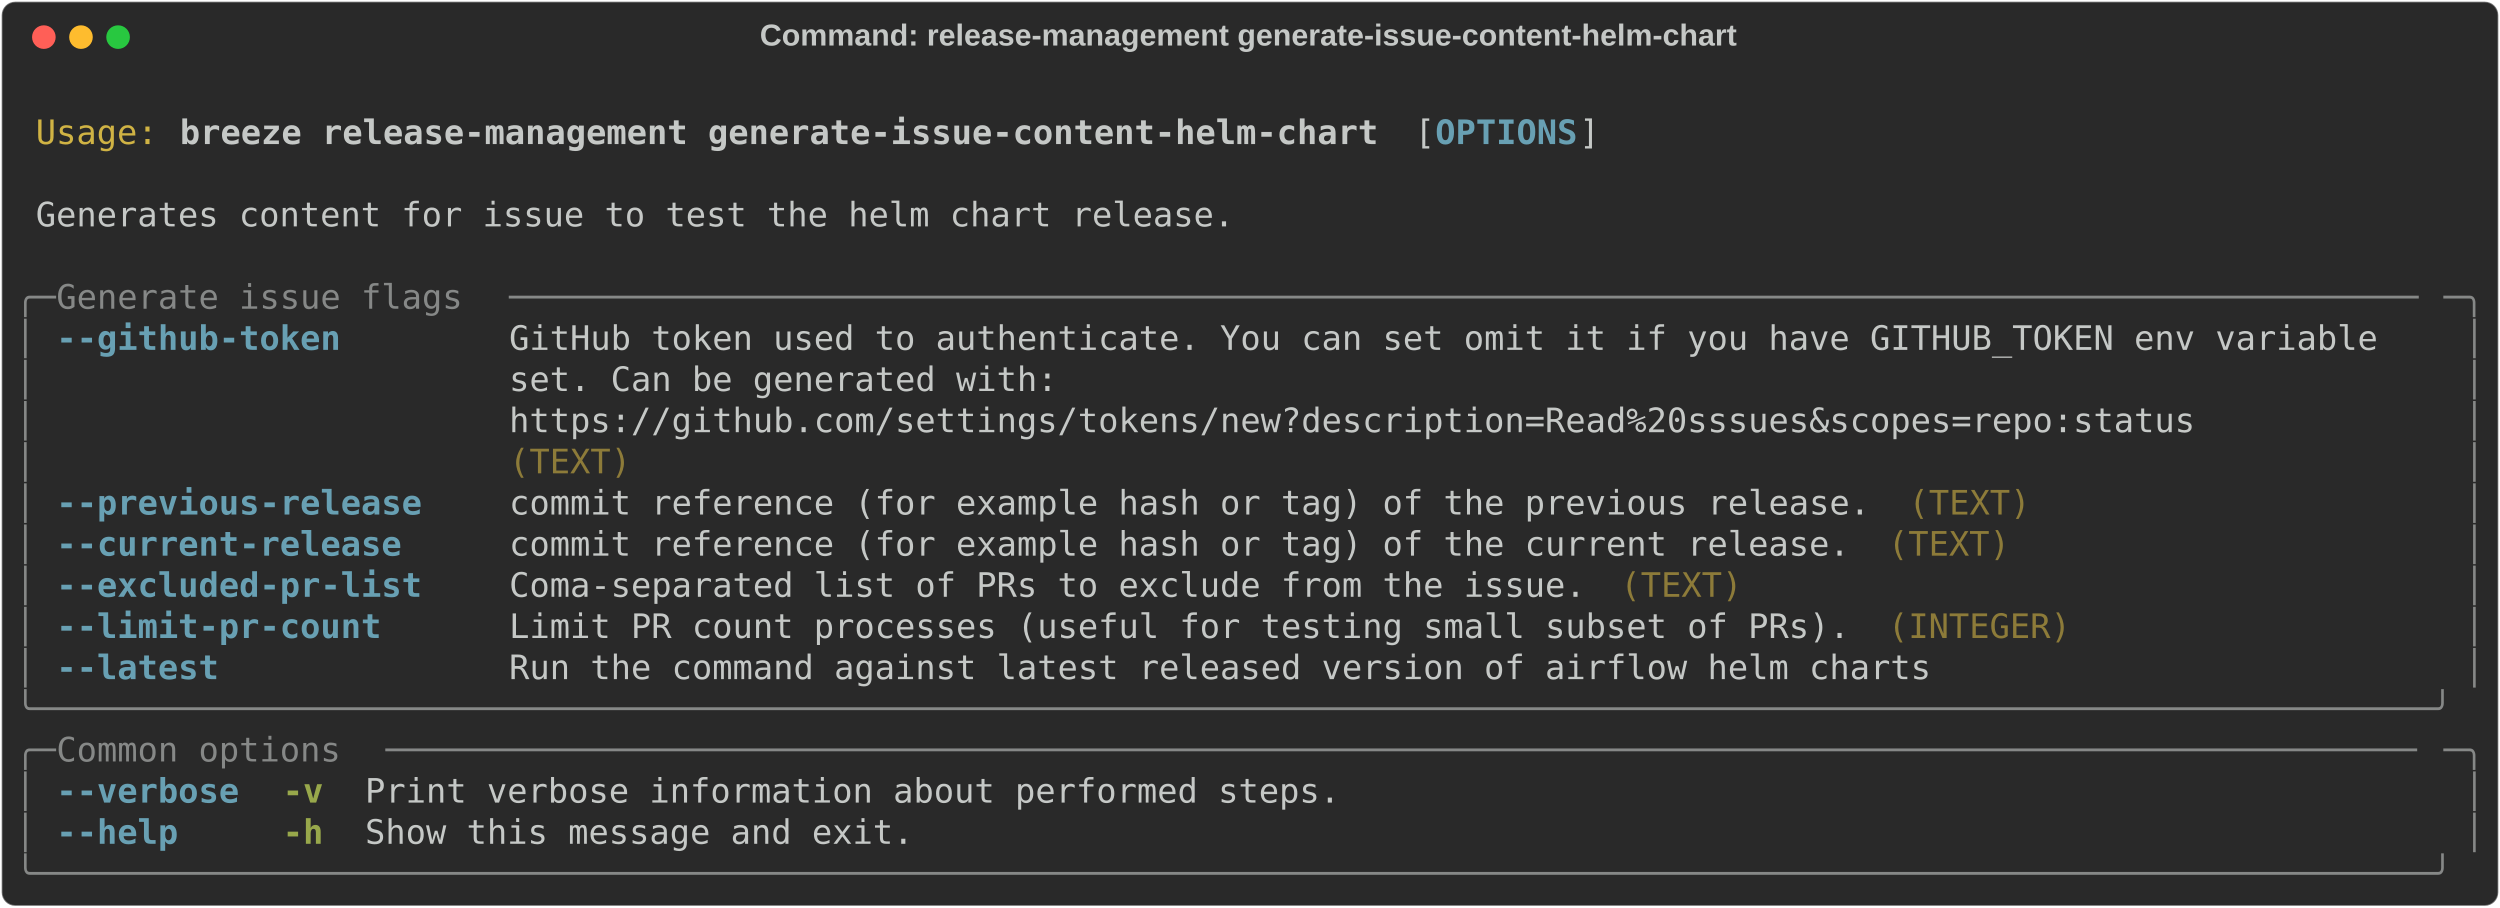
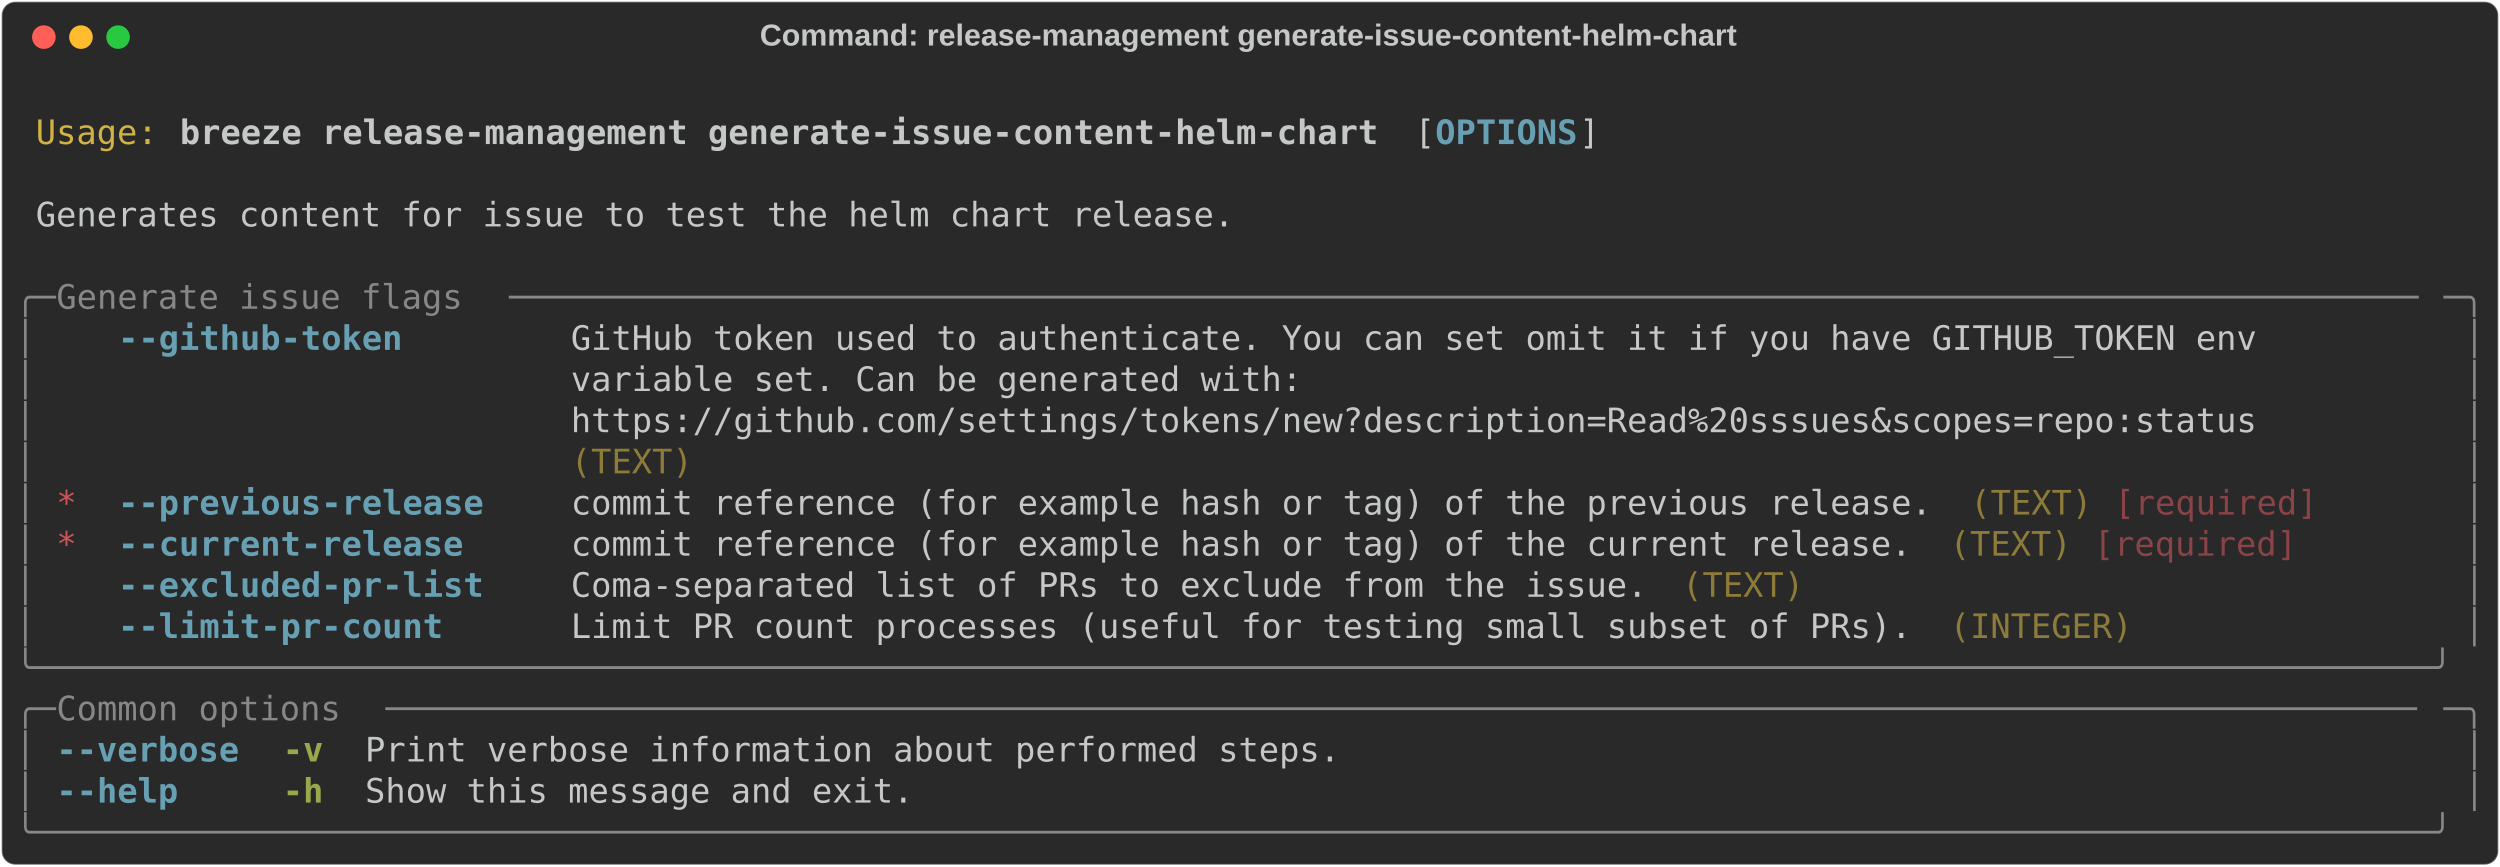
- <svg xmlns="http://www.w3.org/2000/svg" class="rich-terminal" viewBox="0 0 1482 538.0">
+ <svg xmlns="http://www.w3.org/2000/svg" class="rich-terminal" viewBox="0 0 1482 513.6">
  <style>

    @font-face {
        font-family: "Fira Code";
        src: local("FiraCode-Regular"),
                url("https://cdnjs.cloudflare.com/ajax/libs/firacode/6.2.0/woff2/FiraCode-Regular.woff2") format("woff2"),
                url("https://cdnjs.cloudflare.com/ajax/libs/firacode/6.2.0/woff/FiraCode-Regular.woff") format("woff");
        font-style: normal;
        font-weight: 400;
    }
    @font-face {
        font-family: "Fira Code";
        src: local("FiraCode-Bold"),
                url("https://cdnjs.cloudflare.com/ajax/libs/firacode/6.2.0/woff2/FiraCode-Bold.woff2") format("woff2"),
                url("https://cdnjs.cloudflare.com/ajax/libs/firacode/6.2.0/woff/FiraCode-Bold.woff") format("woff");
        font-style: bold;
        font-weight: 700;
    }

    .breeze-release-management-generate-issue-content-helm-chart-matrix {
        font-family: Fira Code, monospace;
        font-size: 20px;
        line-height: 24.4px;
        font-variant-east-asian: full-width;
    }

    .breeze-release-management-generate-issue-content-helm-chart-title {
        font-size: 18px;
        font-weight: bold;
        font-family: arial;
    }

    .breeze-release-management-generate-issue-content-helm-chart-r1 { fill: #c5c8c6 }
.breeze-release-management-generate-issue-content-helm-chart-r2 { fill: #d0b344 }
.breeze-release-management-generate-issue-content-helm-chart-r3 { fill: #c5c8c6;font-weight: bold }
.breeze-release-management-generate-issue-content-helm-chart-r4 { fill: #68a0b3;font-weight: bold }
.breeze-release-management-generate-issue-content-helm-chart-r5 { fill: #868887 }
.breeze-release-management-generate-issue-content-helm-chart-r6 { fill: #8d7b39 }
- .breeze-release-management-generate-issue-content-helm-chart-r7 { fill: #98a84b;font-weight: bold }
+ .breeze-release-management-generate-issue-content-helm-chart-r7 { fill: #cc555a }
+ .breeze-release-management-generate-issue-content-helm-chart-r8 { fill: #8a4346 }
+ .breeze-release-management-generate-issue-content-helm-chart-r9 { fill: #98a84b;font-weight: bold }
    </style>
  <defs>
    <clipPath id="breeze-release-management-generate-issue-content-helm-chart-clip-terminal">
-       <rect x="0" y="0" width="1463.0" height="487.0" />
+       <rect x="0" y="0" width="1463.0" height="462.6" />
    </clipPath>
    <clipPath id="breeze-release-management-generate-issue-content-helm-chart-line-0">
      <rect x="0" y="1.5" width="1464" height="24.65" />
    </clipPath>
    <clipPath id="breeze-release-management-generate-issue-content-helm-chart-line-1">
      <rect x="0" y="25.9" width="1464" height="24.65" />
    </clipPath>
    <clipPath id="breeze-release-management-generate-issue-content-helm-chart-line-2">
      <rect x="0" y="50.3" width="1464" height="24.65" />
    </clipPath>
    <clipPath id="breeze-release-management-generate-issue-content-helm-chart-line-3">
      <rect x="0" y="74.7" width="1464" height="24.65" />
    </clipPath>
    <clipPath id="breeze-release-management-generate-issue-content-helm-chart-line-4">
      <rect x="0" y="99.1" width="1464" height="24.65" />
    </clipPath>
    <clipPath id="breeze-release-management-generate-issue-content-helm-chart-line-5">
      <rect x="0" y="123.5" width="1464" height="24.65" />
    </clipPath>
    <clipPath id="breeze-release-management-generate-issue-content-helm-chart-line-6">
      <rect x="0" y="147.9" width="1464" height="24.65" />
    </clipPath>
    <clipPath id="breeze-release-management-generate-issue-content-helm-chart-line-7">
      <rect x="0" y="172.3" width="1464" height="24.65" />
    </clipPath>
    <clipPath id="breeze-release-management-generate-issue-content-helm-chart-line-8">
      <rect x="0" y="196.7" width="1464" height="24.65" />
    </clipPath>
    <clipPath id="breeze-release-management-generate-issue-content-helm-chart-line-9">
      <rect x="0" y="221.1" width="1464" height="24.65" />
    </clipPath>
    <clipPath id="breeze-release-management-generate-issue-content-helm-chart-line-10">
      <rect x="0" y="245.5" width="1464" height="24.65" />
    </clipPath>
    <clipPath id="breeze-release-management-generate-issue-content-helm-chart-line-11">
      <rect x="0" y="269.9" width="1464" height="24.65" />
    </clipPath>
    <clipPath id="breeze-release-management-generate-issue-content-helm-chart-line-12">
      <rect x="0" y="294.3" width="1464" height="24.65" />
    </clipPath>
    <clipPath id="breeze-release-management-generate-issue-content-helm-chart-line-13">
      <rect x="0" y="318.7" width="1464" height="24.65" />
    </clipPath>
    <clipPath id="breeze-release-management-generate-issue-content-helm-chart-line-14">
      <rect x="0" y="343.1" width="1464" height="24.65" />
    </clipPath>
    <clipPath id="breeze-release-management-generate-issue-content-helm-chart-line-15">
      <rect x="0" y="367.5" width="1464" height="24.65" />
    </clipPath>
    <clipPath id="breeze-release-management-generate-issue-content-helm-chart-line-16">
      <rect x="0" y="391.9" width="1464" height="24.65" />
    </clipPath>
    <clipPath id="breeze-release-management-generate-issue-content-helm-chart-line-17">
      <rect x="0" y="416.3" width="1464" height="24.65" />
    </clipPath>
-     <clipPath id="breeze-release-management-generate-issue-content-helm-chart-line-18">
-       <rect x="0" y="440.7" width="1464" height="24.65" />
-     </clipPath>
  </defs>
-   <rect fill="#292929" stroke="rgba(255,255,255,0.35)" stroke-width="1" x="1" y="1" width="1480" height="536" rx="8" />
+   <rect fill="#292929" stroke="rgba(255,255,255,0.35)" stroke-width="1" x="1" y="1" width="1480" height="511.6" rx="8" />
  <text class="breeze-release-management-generate-issue-content-helm-chart-title" fill="#c5c8c6" text-anchor="middle" x="740" y="27">Command: release-management generate-issue-content-helm-chart</text>
  <g transform="translate(26,22)">
    <circle cx="0" cy="0" r="7" fill="#ff5f57" />
    <circle cx="22" cy="0" r="7" fill="#febc2e" />
    <circle cx="44" cy="0" r="7" fill="#28c840" />
  </g>
  <g transform="translate(9, 41)" clip-path="url(#breeze-release-management-generate-issue-content-helm-chart-clip-terminal)">
    <g class="breeze-release-management-generate-issue-content-helm-chart-matrix">
      <text class="breeze-release-management-generate-issue-content-helm-chart-r1" x="1464" y="20" textLength="12.2" clip-path="url(#breeze-release-management-generate-issue-content-helm-chart-line-0)">
</text>
      <text class="breeze-release-management-generate-issue-content-helm-chart-r2" x="12.2" y="44.4" textLength="73.2" clip-path="url(#breeze-release-management-generate-issue-content-helm-chart-line-1)">Usage:</text>
      <text class="breeze-release-management-generate-issue-content-helm-chart-r3" x="97.6" y="44.4" textLength="719.8" clip-path="url(#breeze-release-management-generate-issue-content-helm-chart-line-1)">breeze release-management generate-issue-content-helm-chart</text>
      <text class="breeze-release-management-generate-issue-content-helm-chart-r1" x="829.6" y="44.4" textLength="12.2" clip-path="url(#breeze-release-management-generate-issue-content-helm-chart-line-1)">[</text>
      <text class="breeze-release-management-generate-issue-content-helm-chart-r4" x="841.8" y="44.4" textLength="85.4" clip-path="url(#breeze-release-management-generate-issue-content-helm-chart-line-1)">OPTIONS</text>
      <text class="breeze-release-management-generate-issue-content-helm-chart-r1" x="927.2" y="44.4" textLength="12.2" clip-path="url(#breeze-release-management-generate-issue-content-helm-chart-line-1)">]</text>
      <text class="breeze-release-management-generate-issue-content-helm-chart-r1" x="1464" y="44.4" textLength="12.2" clip-path="url(#breeze-release-management-generate-issue-content-helm-chart-line-1)">
</text>
      <text class="breeze-release-management-generate-issue-content-helm-chart-r1" x="1464" y="68.8" textLength="12.2" clip-path="url(#breeze-release-management-generate-issue-content-helm-chart-line-2)">
</text>
      <text class="breeze-release-management-generate-issue-content-helm-chart-r1" x="12.2" y="93.2" textLength="719.8" clip-path="url(#breeze-release-management-generate-issue-content-helm-chart-line-3)">Generates content for issue to test the helm chart release.</text>
      <text class="breeze-release-management-generate-issue-content-helm-chart-r1" x="1464" y="93.2" textLength="12.2" clip-path="url(#breeze-release-management-generate-issue-content-helm-chart-line-3)">
</text>
      <text class="breeze-release-management-generate-issue-content-helm-chart-r1" x="1464" y="117.6" textLength="12.2" clip-path="url(#breeze-release-management-generate-issue-content-helm-chart-line-4)">
</text>
      <text class="breeze-release-management-generate-issue-content-helm-chart-r5" x="0" y="142" textLength="24.4" clip-path="url(#breeze-release-management-generate-issue-content-helm-chart-line-5)">╭─</text>
      <text class="breeze-release-management-generate-issue-content-helm-chart-r5" x="24.4" y="142" textLength="268.4" clip-path="url(#breeze-release-management-generate-issue-content-helm-chart-line-5)"> Generate issue flags </text>
      <text class="breeze-release-management-generate-issue-content-helm-chart-r5" x="292.8" y="142" textLength="1146.8" clip-path="url(#breeze-release-management-generate-issue-content-helm-chart-line-5)">──────────────────────────────────────────────────────────────────────────────────────────────</text>
      <text class="breeze-release-management-generate-issue-content-helm-chart-r5" x="1439.6" y="142" textLength="24.4" clip-path="url(#breeze-release-management-generate-issue-content-helm-chart-line-5)">─╮</text>
      <text class="breeze-release-management-generate-issue-content-helm-chart-r1" x="1464" y="142" textLength="12.2" clip-path="url(#breeze-release-management-generate-issue-content-helm-chart-line-5)">
</text>
      <text class="breeze-release-management-generate-issue-content-helm-chart-r5" x="0" y="166.4" textLength="12.2" clip-path="url(#breeze-release-management-generate-issue-content-helm-chart-line-6)">│</text>
-       <text class="breeze-release-management-generate-issue-content-helm-chart-r4" x="24.4" y="166.4" textLength="170.8" clip-path="url(#breeze-release-management-generate-issue-content-helm-chart-line-6)">--github-token</text>
-       <text class="breeze-release-management-generate-issue-content-helm-chart-r1" x="292.8" y="166.4" textLength="1146.8" clip-path="url(#breeze-release-management-generate-issue-content-helm-chart-line-6)">GitHub token used to authenticate. You can set omit it if you have GITHUB_TOKEN env variable  </text>
+       <text class="breeze-release-management-generate-issue-content-helm-chart-r4" x="61" y="166.4" textLength="170.8" clip-path="url(#breeze-release-management-generate-issue-content-helm-chart-line-6)">--github-token</text>
+       <text class="breeze-release-management-generate-issue-content-helm-chart-r1" x="329.4" y="166.4" textLength="1110.2" clip-path="url(#breeze-release-management-generate-issue-content-helm-chart-line-6)">GitHub token used to authenticate. You can set omit it if you have GITHUB_TOKEN env        </text>
      <text class="breeze-release-management-generate-issue-content-helm-chart-r5" x="1451.8" y="166.4" textLength="12.2" clip-path="url(#breeze-release-management-generate-issue-content-helm-chart-line-6)">│</text>
      <text class="breeze-release-management-generate-issue-content-helm-chart-r1" x="1464" y="166.4" textLength="12.2" clip-path="url(#breeze-release-management-generate-issue-content-helm-chart-line-6)">
</text>
      <text class="breeze-release-management-generate-issue-content-helm-chart-r5" x="0" y="190.8" textLength="12.2" clip-path="url(#breeze-release-management-generate-issue-content-helm-chart-line-7)">│</text>
-       <text class="breeze-release-management-generate-issue-content-helm-chart-r1" x="292.8" y="190.8" textLength="1146.8" clip-path="url(#breeze-release-management-generate-issue-content-helm-chart-line-7)">set. Can be generated with:                                                                   </text>
+       <text class="breeze-release-management-generate-issue-content-helm-chart-r1" x="329.4" y="190.8" textLength="1110.2" clip-path="url(#breeze-release-management-generate-issue-content-helm-chart-line-7)">variable set. Can be generated with:                                                       </text>
      <text class="breeze-release-management-generate-issue-content-helm-chart-r5" x="1451.8" y="190.8" textLength="12.2" clip-path="url(#breeze-release-management-generate-issue-content-helm-chart-line-7)">│</text>
      <text class="breeze-release-management-generate-issue-content-helm-chart-r1" x="1464" y="190.8" textLength="12.2" clip-path="url(#breeze-release-management-generate-issue-content-helm-chart-line-7)">
</text>
      <text class="breeze-release-management-generate-issue-content-helm-chart-r5" x="0" y="215.2" textLength="12.2" clip-path="url(#breeze-release-management-generate-issue-content-helm-chart-line-8)">│</text>
-       <text class="breeze-release-management-generate-issue-content-helm-chart-r1" x="292.8" y="215.2" textLength="1146.8" clip-path="url(#breeze-release-management-generate-issue-content-helm-chart-line-8)">https://github.com/settings/tokens/new?description=Read%20sssues&amp;scopes=repo:status           </text>
+       <text class="breeze-release-management-generate-issue-content-helm-chart-r1" x="329.4" y="215.2" textLength="1110.2" clip-path="url(#breeze-release-management-generate-issue-content-helm-chart-line-8)">https://github.com/settings/tokens/new?description=Read%20sssues&amp;scopes=repo:status        </text>
      <text class="breeze-release-management-generate-issue-content-helm-chart-r5" x="1451.8" y="215.2" textLength="12.2" clip-path="url(#breeze-release-management-generate-issue-content-helm-chart-line-8)">│</text>
      <text class="breeze-release-management-generate-issue-content-helm-chart-r1" x="1464" y="215.2" textLength="12.2" clip-path="url(#breeze-release-management-generate-issue-content-helm-chart-line-8)">
</text>
      <text class="breeze-release-management-generate-issue-content-helm-chart-r5" x="0" y="239.6" textLength="12.2" clip-path="url(#breeze-release-management-generate-issue-content-helm-chart-line-9)">│</text>
-       <text class="breeze-release-management-generate-issue-content-helm-chart-r6" x="292.8" y="239.6" textLength="1146.8" clip-path="url(#breeze-release-management-generate-issue-content-helm-chart-line-9)">(TEXT)                                                                                        </text>
+       <text class="breeze-release-management-generate-issue-content-helm-chart-r6" x="329.4" y="239.6" textLength="1110.2" clip-path="url(#breeze-release-management-generate-issue-content-helm-chart-line-9)">(TEXT)                                                                                     </text>
      <text class="breeze-release-management-generate-issue-content-helm-chart-r5" x="1451.8" y="239.6" textLength="12.2" clip-path="url(#breeze-release-management-generate-issue-content-helm-chart-line-9)">│</text>
      <text class="breeze-release-management-generate-issue-content-helm-chart-r1" x="1464" y="239.6" textLength="12.2" clip-path="url(#breeze-release-management-generate-issue-content-helm-chart-line-9)">
</text>
      <text class="breeze-release-management-generate-issue-content-helm-chart-r5" x="0" y="264" textLength="12.2" clip-path="url(#breeze-release-management-generate-issue-content-helm-chart-line-10)">│</text>
-       <text class="breeze-release-management-generate-issue-content-helm-chart-r4" x="24.4" y="264" textLength="219.6" clip-path="url(#breeze-release-management-generate-issue-content-helm-chart-line-10)">--previous-release</text>
-       <text class="breeze-release-management-generate-issue-content-helm-chart-r1" x="292.8" y="264" textLength="817.4" clip-path="url(#breeze-release-management-generate-issue-content-helm-chart-line-10)">commit reference (for example hash or tag) of the previous release.</text>
-       <text class="breeze-release-management-generate-issue-content-helm-chart-r6" x="1122.4" y="264" textLength="73.2" clip-path="url(#breeze-release-management-generate-issue-content-helm-chart-line-10)">(TEXT)</text>
+       <text class="breeze-release-management-generate-issue-content-helm-chart-r7" x="24.4" y="264" textLength="12.2" clip-path="url(#breeze-release-management-generate-issue-content-helm-chart-line-10)">*</text>
+       <text class="breeze-release-management-generate-issue-content-helm-chart-r4" x="61" y="264" textLength="219.6" clip-path="url(#breeze-release-management-generate-issue-content-helm-chart-line-10)">--previous-release</text>
+       <text class="breeze-release-management-generate-issue-content-helm-chart-r1" x="329.4" y="264" textLength="817.4" clip-path="url(#breeze-release-management-generate-issue-content-helm-chart-line-10)">commit reference (for example hash or tag) of the previous release.</text>
+       <text class="breeze-release-management-generate-issue-content-helm-chart-r6" x="1159" y="264" textLength="73.2" clip-path="url(#breeze-release-management-generate-issue-content-helm-chart-line-10)">(TEXT)</text>
+       <text class="breeze-release-management-generate-issue-content-helm-chart-r8" x="1244.4" y="264" textLength="122" clip-path="url(#breeze-release-management-generate-issue-content-helm-chart-line-10)">[required]</text>
      <text class="breeze-release-management-generate-issue-content-helm-chart-r5" x="1451.8" y="264" textLength="12.2" clip-path="url(#breeze-release-management-generate-issue-content-helm-chart-line-10)">│</text>
      <text class="breeze-release-management-generate-issue-content-helm-chart-r1" x="1464" y="264" textLength="12.2" clip-path="url(#breeze-release-management-generate-issue-content-helm-chart-line-10)">
</text>
      <text class="breeze-release-management-generate-issue-content-helm-chart-r5" x="0" y="288.4" textLength="12.2" clip-path="url(#breeze-release-management-generate-issue-content-helm-chart-line-11)">│</text>
-       <text class="breeze-release-management-generate-issue-content-helm-chart-r4" x="24.4" y="288.4" textLength="207.4" clip-path="url(#breeze-release-management-generate-issue-content-helm-chart-line-11)">--current-release</text>
-       <text class="breeze-release-management-generate-issue-content-helm-chart-r1" x="292.8" y="288.4" textLength="805.2" clip-path="url(#breeze-release-management-generate-issue-content-helm-chart-line-11)">commit reference (for example hash or tag) of the current release.</text>
-       <text class="breeze-release-management-generate-issue-content-helm-chart-r6" x="1110.2" y="288.4" textLength="73.2" clip-path="url(#breeze-release-management-generate-issue-content-helm-chart-line-11)">(TEXT)</text>
+       <text class="breeze-release-management-generate-issue-content-helm-chart-r7" x="24.4" y="288.4" textLength="12.2" clip-path="url(#breeze-release-management-generate-issue-content-helm-chart-line-11)">*</text>
+       <text class="breeze-release-management-generate-issue-content-helm-chart-r4" x="61" y="288.4" textLength="207.4" clip-path="url(#breeze-release-management-generate-issue-content-helm-chart-line-11)">--current-release</text>
+       <text class="breeze-release-management-generate-issue-content-helm-chart-r1" x="329.4" y="288.4" textLength="805.2" clip-path="url(#breeze-release-management-generate-issue-content-helm-chart-line-11)">commit reference (for example hash or tag) of the current release.</text>
+       <text class="breeze-release-management-generate-issue-content-helm-chart-r6" x="1146.8" y="288.4" textLength="73.2" clip-path="url(#breeze-release-management-generate-issue-content-helm-chart-line-11)">(TEXT)</text>
+       <text class="breeze-release-management-generate-issue-content-helm-chart-r8" x="1232.2" y="288.4" textLength="122" clip-path="url(#breeze-release-management-generate-issue-content-helm-chart-line-11)">[required]</text>
      <text class="breeze-release-management-generate-issue-content-helm-chart-r5" x="1451.8" y="288.4" textLength="12.2" clip-path="url(#breeze-release-management-generate-issue-content-helm-chart-line-11)">│</text>
      <text class="breeze-release-management-generate-issue-content-helm-chart-r1" x="1464" y="288.4" textLength="12.2" clip-path="url(#breeze-release-management-generate-issue-content-helm-chart-line-11)">
</text>
      <text class="breeze-release-management-generate-issue-content-helm-chart-r5" x="0" y="312.8" textLength="12.2" clip-path="url(#breeze-release-management-generate-issue-content-helm-chart-line-12)">│</text>
-       <text class="breeze-release-management-generate-issue-content-helm-chart-r4" x="24.4" y="312.8" textLength="219.6" clip-path="url(#breeze-release-management-generate-issue-content-helm-chart-line-12)">--excluded-pr-list</text>
-       <text class="breeze-release-management-generate-issue-content-helm-chart-r1" x="292.8" y="312.8" textLength="646.6" clip-path="url(#breeze-release-management-generate-issue-content-helm-chart-line-12)">Coma-separated list of PRs to exclude from the issue.</text>
-       <text class="breeze-release-management-generate-issue-content-helm-chart-r6" x="951.6" y="312.8" textLength="73.2" clip-path="url(#breeze-release-management-generate-issue-content-helm-chart-line-12)">(TEXT)</text>
+       <text class="breeze-release-management-generate-issue-content-helm-chart-r4" x="61" y="312.8" textLength="219.6" clip-path="url(#breeze-release-management-generate-issue-content-helm-chart-line-12)">--excluded-pr-list</text>
+       <text class="breeze-release-management-generate-issue-content-helm-chart-r1" x="329.4" y="312.8" textLength="646.6" clip-path="url(#breeze-release-management-generate-issue-content-helm-chart-line-12)">Coma-separated list of PRs to exclude from the issue.</text>
+       <text class="breeze-release-management-generate-issue-content-helm-chart-r6" x="988.2" y="312.8" textLength="73.2" clip-path="url(#breeze-release-management-generate-issue-content-helm-chart-line-12)">(TEXT)</text>
      <text class="breeze-release-management-generate-issue-content-helm-chart-r5" x="1451.8" y="312.8" textLength="12.2" clip-path="url(#breeze-release-management-generate-issue-content-helm-chart-line-12)">│</text>
      <text class="breeze-release-management-generate-issue-content-helm-chart-r1" x="1464" y="312.8" textLength="12.2" clip-path="url(#breeze-release-management-generate-issue-content-helm-chart-line-12)">
</text>
      <text class="breeze-release-management-generate-issue-content-helm-chart-r5" x="0" y="337.2" textLength="12.2" clip-path="url(#breeze-release-management-generate-issue-content-helm-chart-line-13)">│</text>
-       <text class="breeze-release-management-generate-issue-content-helm-chart-r4" x="24.4" y="337.2" textLength="195.2" clip-path="url(#breeze-release-management-generate-issue-content-helm-chart-line-13)">--limit-pr-count</text>
-       <text class="breeze-release-management-generate-issue-content-helm-chart-r1" x="292.8" y="337.2" textLength="805.2" clip-path="url(#breeze-release-management-generate-issue-content-helm-chart-line-13)">Limit PR count processes (useful for testing small subset of PRs).</text>
-       <text class="breeze-release-management-generate-issue-content-helm-chart-r6" x="1110.2" y="337.2" textLength="109.8" clip-path="url(#breeze-release-management-generate-issue-content-helm-chart-line-13)">(INTEGER)</text>
+       <text class="breeze-release-management-generate-issue-content-helm-chart-r4" x="61" y="337.2" textLength="195.2" clip-path="url(#breeze-release-management-generate-issue-content-helm-chart-line-13)">--limit-pr-count</text>
+       <text class="breeze-release-management-generate-issue-content-helm-chart-r1" x="329.4" y="337.2" textLength="805.2" clip-path="url(#breeze-release-management-generate-issue-content-helm-chart-line-13)">Limit PR count processes (useful for testing small subset of PRs).</text>
+       <text class="breeze-release-management-generate-issue-content-helm-chart-r6" x="1146.8" y="337.2" textLength="109.8" clip-path="url(#breeze-release-management-generate-issue-content-helm-chart-line-13)">(INTEGER)</text>
      <text class="breeze-release-management-generate-issue-content-helm-chart-r5" x="1451.8" y="337.2" textLength="12.2" clip-path="url(#breeze-release-management-generate-issue-content-helm-chart-line-13)">│</text>
      <text class="breeze-release-management-generate-issue-content-helm-chart-r1" x="1464" y="337.2" textLength="12.2" clip-path="url(#breeze-release-management-generate-issue-content-helm-chart-line-13)">
</text>
-       <text class="breeze-release-management-generate-issue-content-helm-chart-r5" x="0" y="361.6" textLength="12.2" clip-path="url(#breeze-release-management-generate-issue-content-helm-chart-line-14)">│</text>
-       <text class="breeze-release-management-generate-issue-content-helm-chart-r4" x="24.4" y="361.6" textLength="97.6" clip-path="url(#breeze-release-management-generate-issue-content-helm-chart-line-14)">--latest</text>
-       <text class="breeze-release-management-generate-issue-content-helm-chart-r1" x="292.8" y="361.6" textLength="854" clip-path="url(#breeze-release-management-generate-issue-content-helm-chart-line-14)">Run the command against latest released version of airflow helm charts</text>
-       <text class="breeze-release-management-generate-issue-content-helm-chart-r5" x="1451.8" y="361.6" textLength="12.2" clip-path="url(#breeze-release-management-generate-issue-content-helm-chart-line-14)">│</text>
+       <text class="breeze-release-management-generate-issue-content-helm-chart-r5" x="0" y="361.6" textLength="1464" clip-path="url(#breeze-release-management-generate-issue-content-helm-chart-line-14)">╰──────────────────────────────────────────────────────────────────────────────────────────────────────────────────────╯</text>
      <text class="breeze-release-management-generate-issue-content-helm-chart-r1" x="1464" y="361.6" textLength="12.2" clip-path="url(#breeze-release-management-generate-issue-content-helm-chart-line-14)">
</text>
-       <text class="breeze-release-management-generate-issue-content-helm-chart-r5" x="0" y="386" textLength="1464" clip-path="url(#breeze-release-management-generate-issue-content-helm-chart-line-15)">╰──────────────────────────────────────────────────────────────────────────────────────────────────────────────────────╯</text>
+       <text class="breeze-release-management-generate-issue-content-helm-chart-r5" x="0" y="386" textLength="24.4" clip-path="url(#breeze-release-management-generate-issue-content-helm-chart-line-15)">╭─</text>
+       <text class="breeze-release-management-generate-issue-content-helm-chart-r5" x="24.4" y="386" textLength="195.2" clip-path="url(#breeze-release-management-generate-issue-content-helm-chart-line-15)"> Common options </text>
+       <text class="breeze-release-management-generate-issue-content-helm-chart-r5" x="219.6" y="386" textLength="1220" clip-path="url(#breeze-release-management-generate-issue-content-helm-chart-line-15)">────────────────────────────────────────────────────────────────────────────────────────────────────</text>
+       <text class="breeze-release-management-generate-issue-content-helm-chart-r5" x="1439.6" y="386" textLength="24.4" clip-path="url(#breeze-release-management-generate-issue-content-helm-chart-line-15)">─╮</text>
      <text class="breeze-release-management-generate-issue-content-helm-chart-r1" x="1464" y="386" textLength="12.2" clip-path="url(#breeze-release-management-generate-issue-content-helm-chart-line-15)">
</text>
-       <text class="breeze-release-management-generate-issue-content-helm-chart-r5" x="0" y="410.4" textLength="24.4" clip-path="url(#breeze-release-management-generate-issue-content-helm-chart-line-16)">╭─</text>
-       <text class="breeze-release-management-generate-issue-content-helm-chart-r5" x="24.4" y="410.4" textLength="195.2" clip-path="url(#breeze-release-management-generate-issue-content-helm-chart-line-16)"> Common options </text>
-       <text class="breeze-release-management-generate-issue-content-helm-chart-r5" x="219.6" y="410.4" textLength="1220" clip-path="url(#breeze-release-management-generate-issue-content-helm-chart-line-16)">────────────────────────────────────────────────────────────────────────────────────────────────────</text>
-       <text class="breeze-release-management-generate-issue-content-helm-chart-r5" x="1439.6" y="410.4" textLength="24.4" clip-path="url(#breeze-release-management-generate-issue-content-helm-chart-line-16)">─╮</text>
+       <text class="breeze-release-management-generate-issue-content-helm-chart-r5" x="0" y="410.4" textLength="12.2" clip-path="url(#breeze-release-management-generate-issue-content-helm-chart-line-16)">│</text>
+       <text class="breeze-release-management-generate-issue-content-helm-chart-r4" x="24.4" y="410.4" textLength="109.8" clip-path="url(#breeze-release-management-generate-issue-content-helm-chart-line-16)">--verbose</text>
+       <text class="breeze-release-management-generate-issue-content-helm-chart-r9" x="158.6" y="410.4" textLength="24.4" clip-path="url(#breeze-release-management-generate-issue-content-helm-chart-line-16)">-v</text>
+       <text class="breeze-release-management-generate-issue-content-helm-chart-r1" x="207.4" y="410.4" textLength="585.6" clip-path="url(#breeze-release-management-generate-issue-content-helm-chart-line-16)">Print verbose information about performed steps.</text>
+       <text class="breeze-release-management-generate-issue-content-helm-chart-r5" x="1451.8" y="410.4" textLength="12.2" clip-path="url(#breeze-release-management-generate-issue-content-helm-chart-line-16)">│</text>
      <text class="breeze-release-management-generate-issue-content-helm-chart-r1" x="1464" y="410.4" textLength="12.2" clip-path="url(#breeze-release-management-generate-issue-content-helm-chart-line-16)">
</text>
      <text class="breeze-release-management-generate-issue-content-helm-chart-r5" x="0" y="434.8" textLength="12.2" clip-path="url(#breeze-release-management-generate-issue-content-helm-chart-line-17)">│</text>
-       <text class="breeze-release-management-generate-issue-content-helm-chart-r4" x="24.4" y="434.8" textLength="109.8" clip-path="url(#breeze-release-management-generate-issue-content-helm-chart-line-17)">--verbose</text>
-       <text class="breeze-release-management-generate-issue-content-helm-chart-r7" x="158.6" y="434.8" textLength="24.4" clip-path="url(#breeze-release-management-generate-issue-content-helm-chart-line-17)">-v</text>
-       <text class="breeze-release-management-generate-issue-content-helm-chart-r1" x="207.4" y="434.8" textLength="585.6" clip-path="url(#breeze-release-management-generate-issue-content-helm-chart-line-17)">Print verbose information about performed steps.</text>
+       <text class="breeze-release-management-generate-issue-content-helm-chart-r4" x="24.4" y="434.8" textLength="73.2" clip-path="url(#breeze-release-management-generate-issue-content-helm-chart-line-17)">--help</text>
+       <text class="breeze-release-management-generate-issue-content-helm-chart-r9" x="158.6" y="434.8" textLength="24.4" clip-path="url(#breeze-release-management-generate-issue-content-helm-chart-line-17)">-h</text>
+       <text class="breeze-release-management-generate-issue-content-helm-chart-r1" x="207.4" y="434.8" textLength="329.4" clip-path="url(#breeze-release-management-generate-issue-content-helm-chart-line-17)">Show this message and exit.</text>
      <text class="breeze-release-management-generate-issue-content-helm-chart-r5" x="1451.8" y="434.8" textLength="12.2" clip-path="url(#breeze-release-management-generate-issue-content-helm-chart-line-17)">│</text>
      <text class="breeze-release-management-generate-issue-content-helm-chart-r1" x="1464" y="434.8" textLength="12.2" clip-path="url(#breeze-release-management-generate-issue-content-helm-chart-line-17)">
</text>
-       <text class="breeze-release-management-generate-issue-content-helm-chart-r5" x="0" y="459.2" textLength="12.2" clip-path="url(#breeze-release-management-generate-issue-content-helm-chart-line-18)">│</text>
-       <text class="breeze-release-management-generate-issue-content-helm-chart-r4" x="24.4" y="459.2" textLength="73.2" clip-path="url(#breeze-release-management-generate-issue-content-helm-chart-line-18)">--help</text>
-       <text class="breeze-release-management-generate-issue-content-helm-chart-r7" x="158.6" y="459.2" textLength="24.4" clip-path="url(#breeze-release-management-generate-issue-content-helm-chart-line-18)">-h</text>
-       <text class="breeze-release-management-generate-issue-content-helm-chart-r1" x="207.4" y="459.2" textLength="329.4" clip-path="url(#breeze-release-management-generate-issue-content-helm-chart-line-18)">Show this message and exit.</text>
-       <text class="breeze-release-management-generate-issue-content-helm-chart-r5" x="1451.8" y="459.2" textLength="12.2" clip-path="url(#breeze-release-management-generate-issue-content-helm-chart-line-18)">│</text>
+       <text class="breeze-release-management-generate-issue-content-helm-chart-r5" x="0" y="459.2" textLength="1464" clip-path="url(#breeze-release-management-generate-issue-content-helm-chart-line-18)">╰──────────────────────────────────────────────────────────────────────────────────────────────────────────────────────╯</text>
      <text class="breeze-release-management-generate-issue-content-helm-chart-r1" x="1464" y="459.2" textLength="12.2" clip-path="url(#breeze-release-management-generate-issue-content-helm-chart-line-18)">
- </text>
-       <text class="breeze-release-management-generate-issue-content-helm-chart-r5" x="0" y="483.6" textLength="1464" clip-path="url(#breeze-release-management-generate-issue-content-helm-chart-line-19)">╰──────────────────────────────────────────────────────────────────────────────────────────────────────────────────────╯</text>
-       <text class="breeze-release-management-generate-issue-content-helm-chart-r1" x="1464" y="483.6" textLength="12.2" clip-path="url(#breeze-release-management-generate-issue-content-helm-chart-line-19)">
</text>
    </g>
  </g>
</svg>
